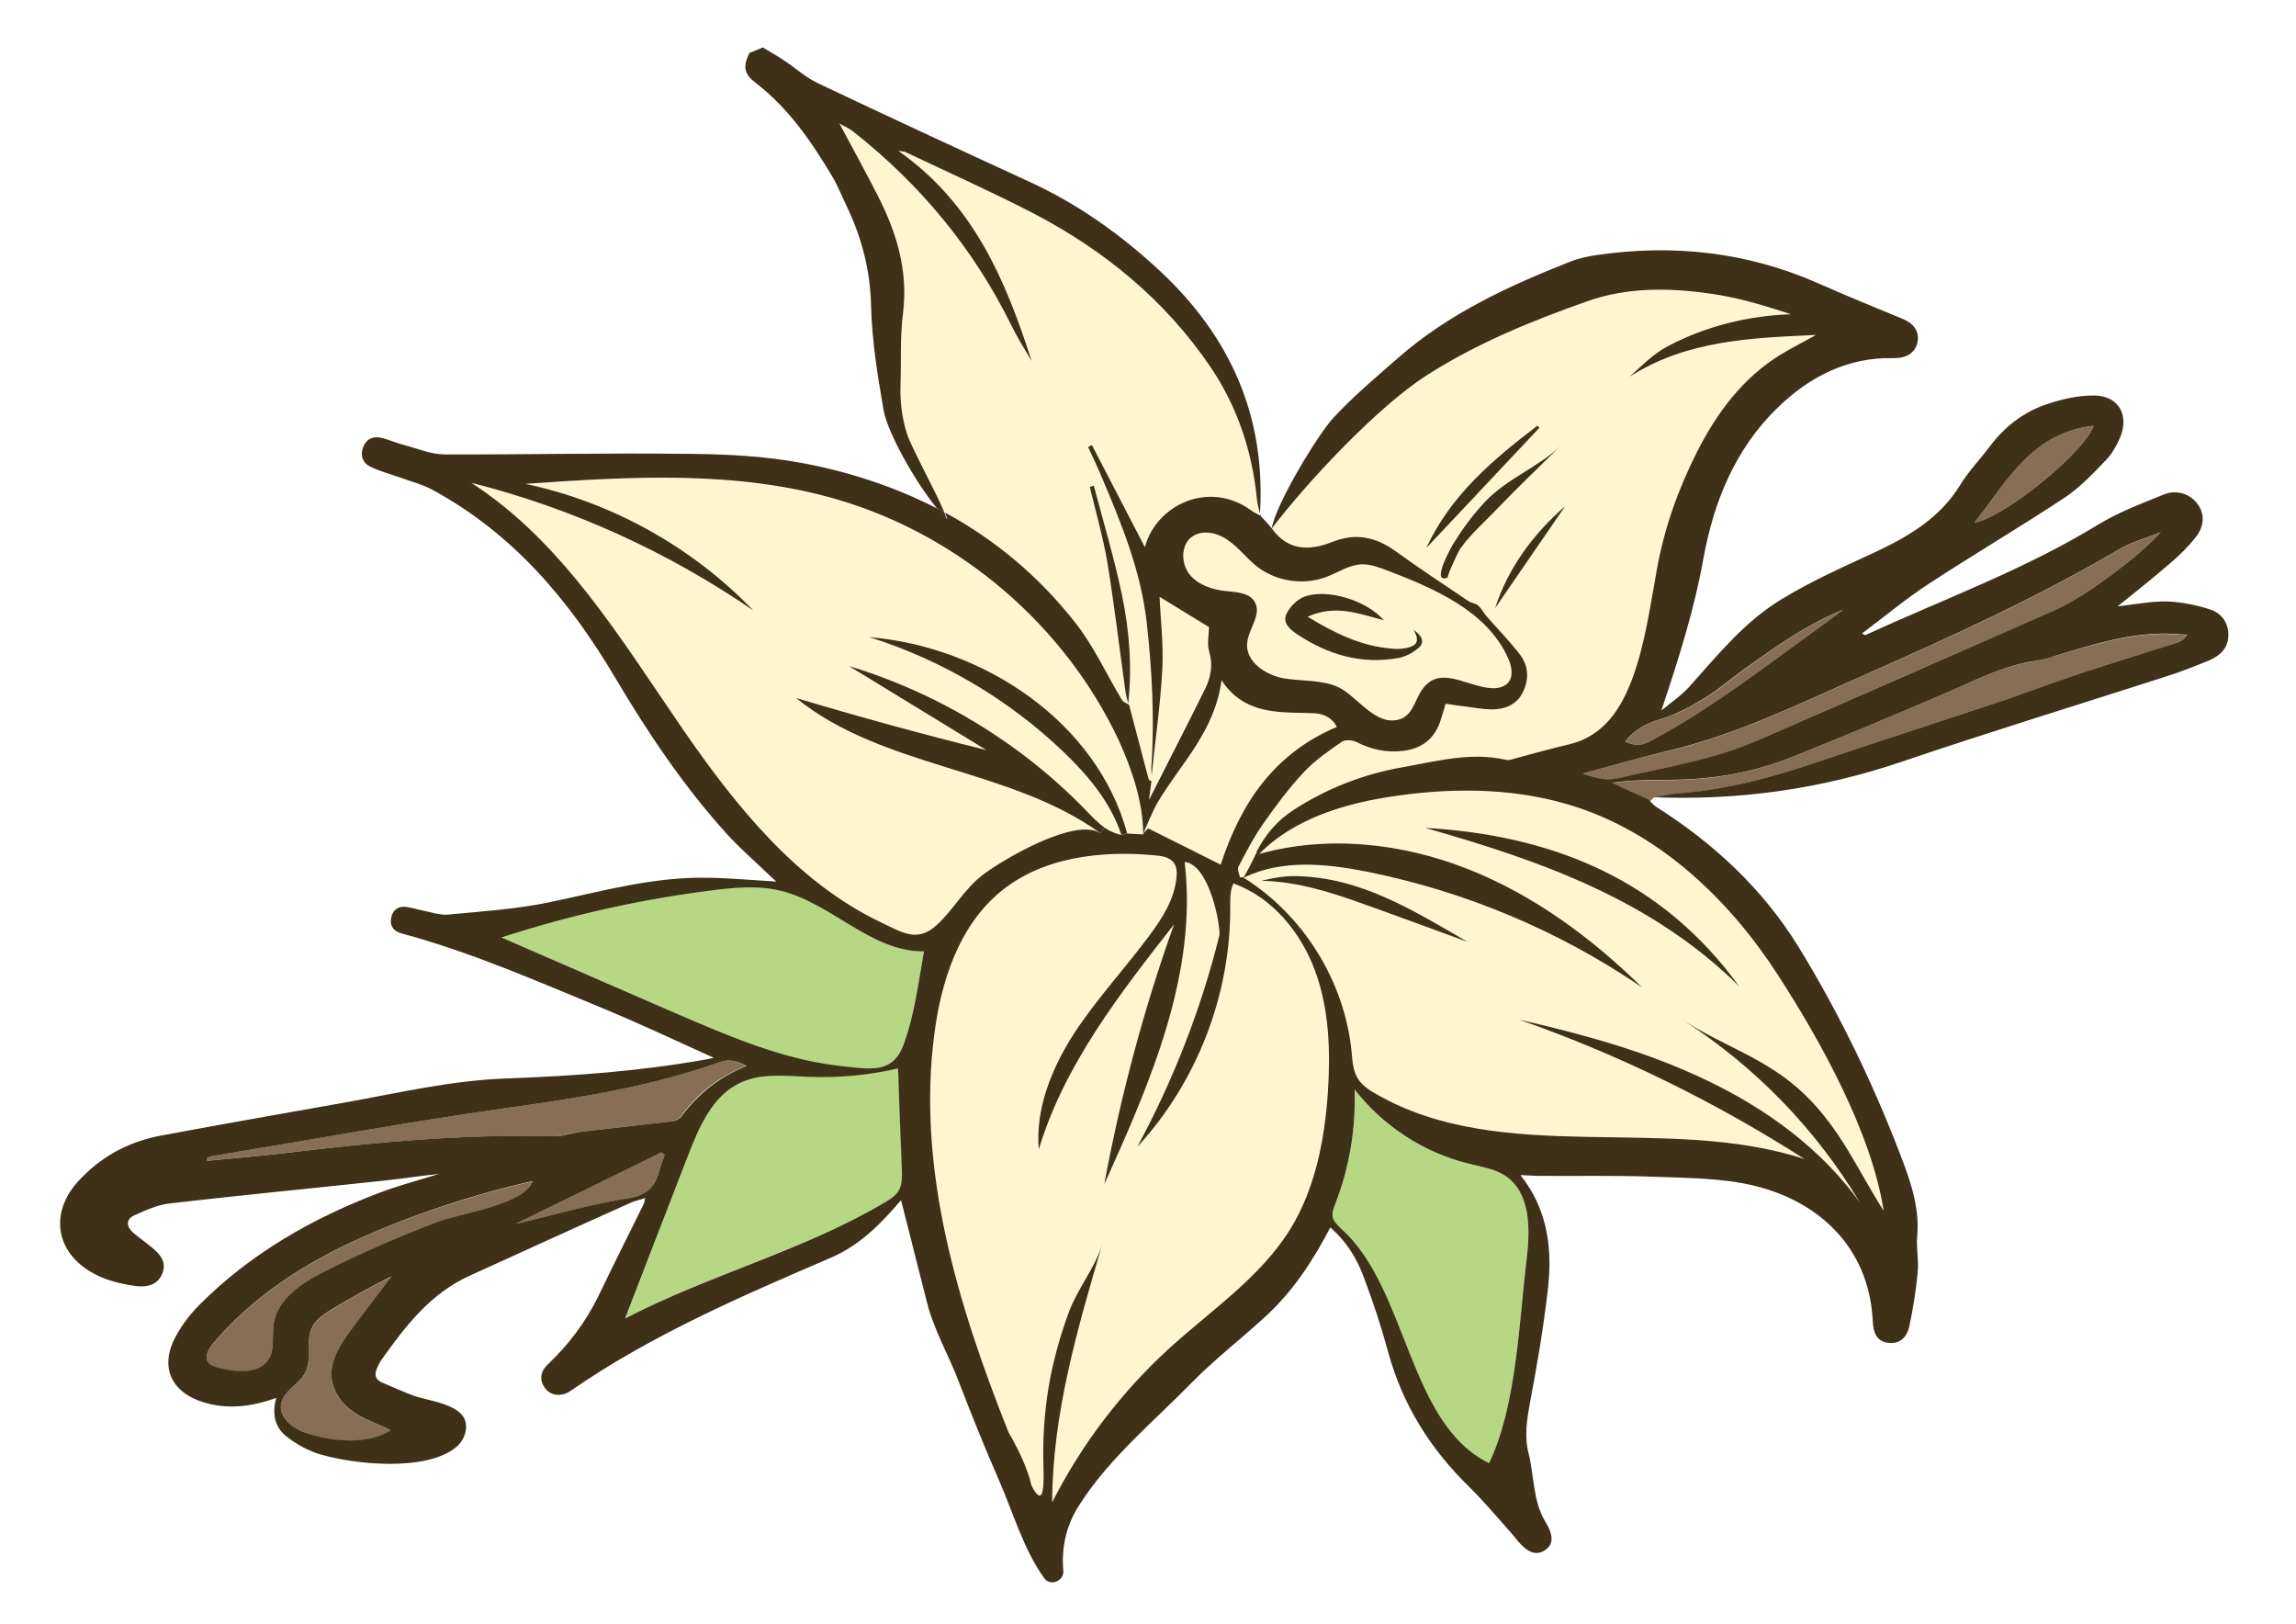
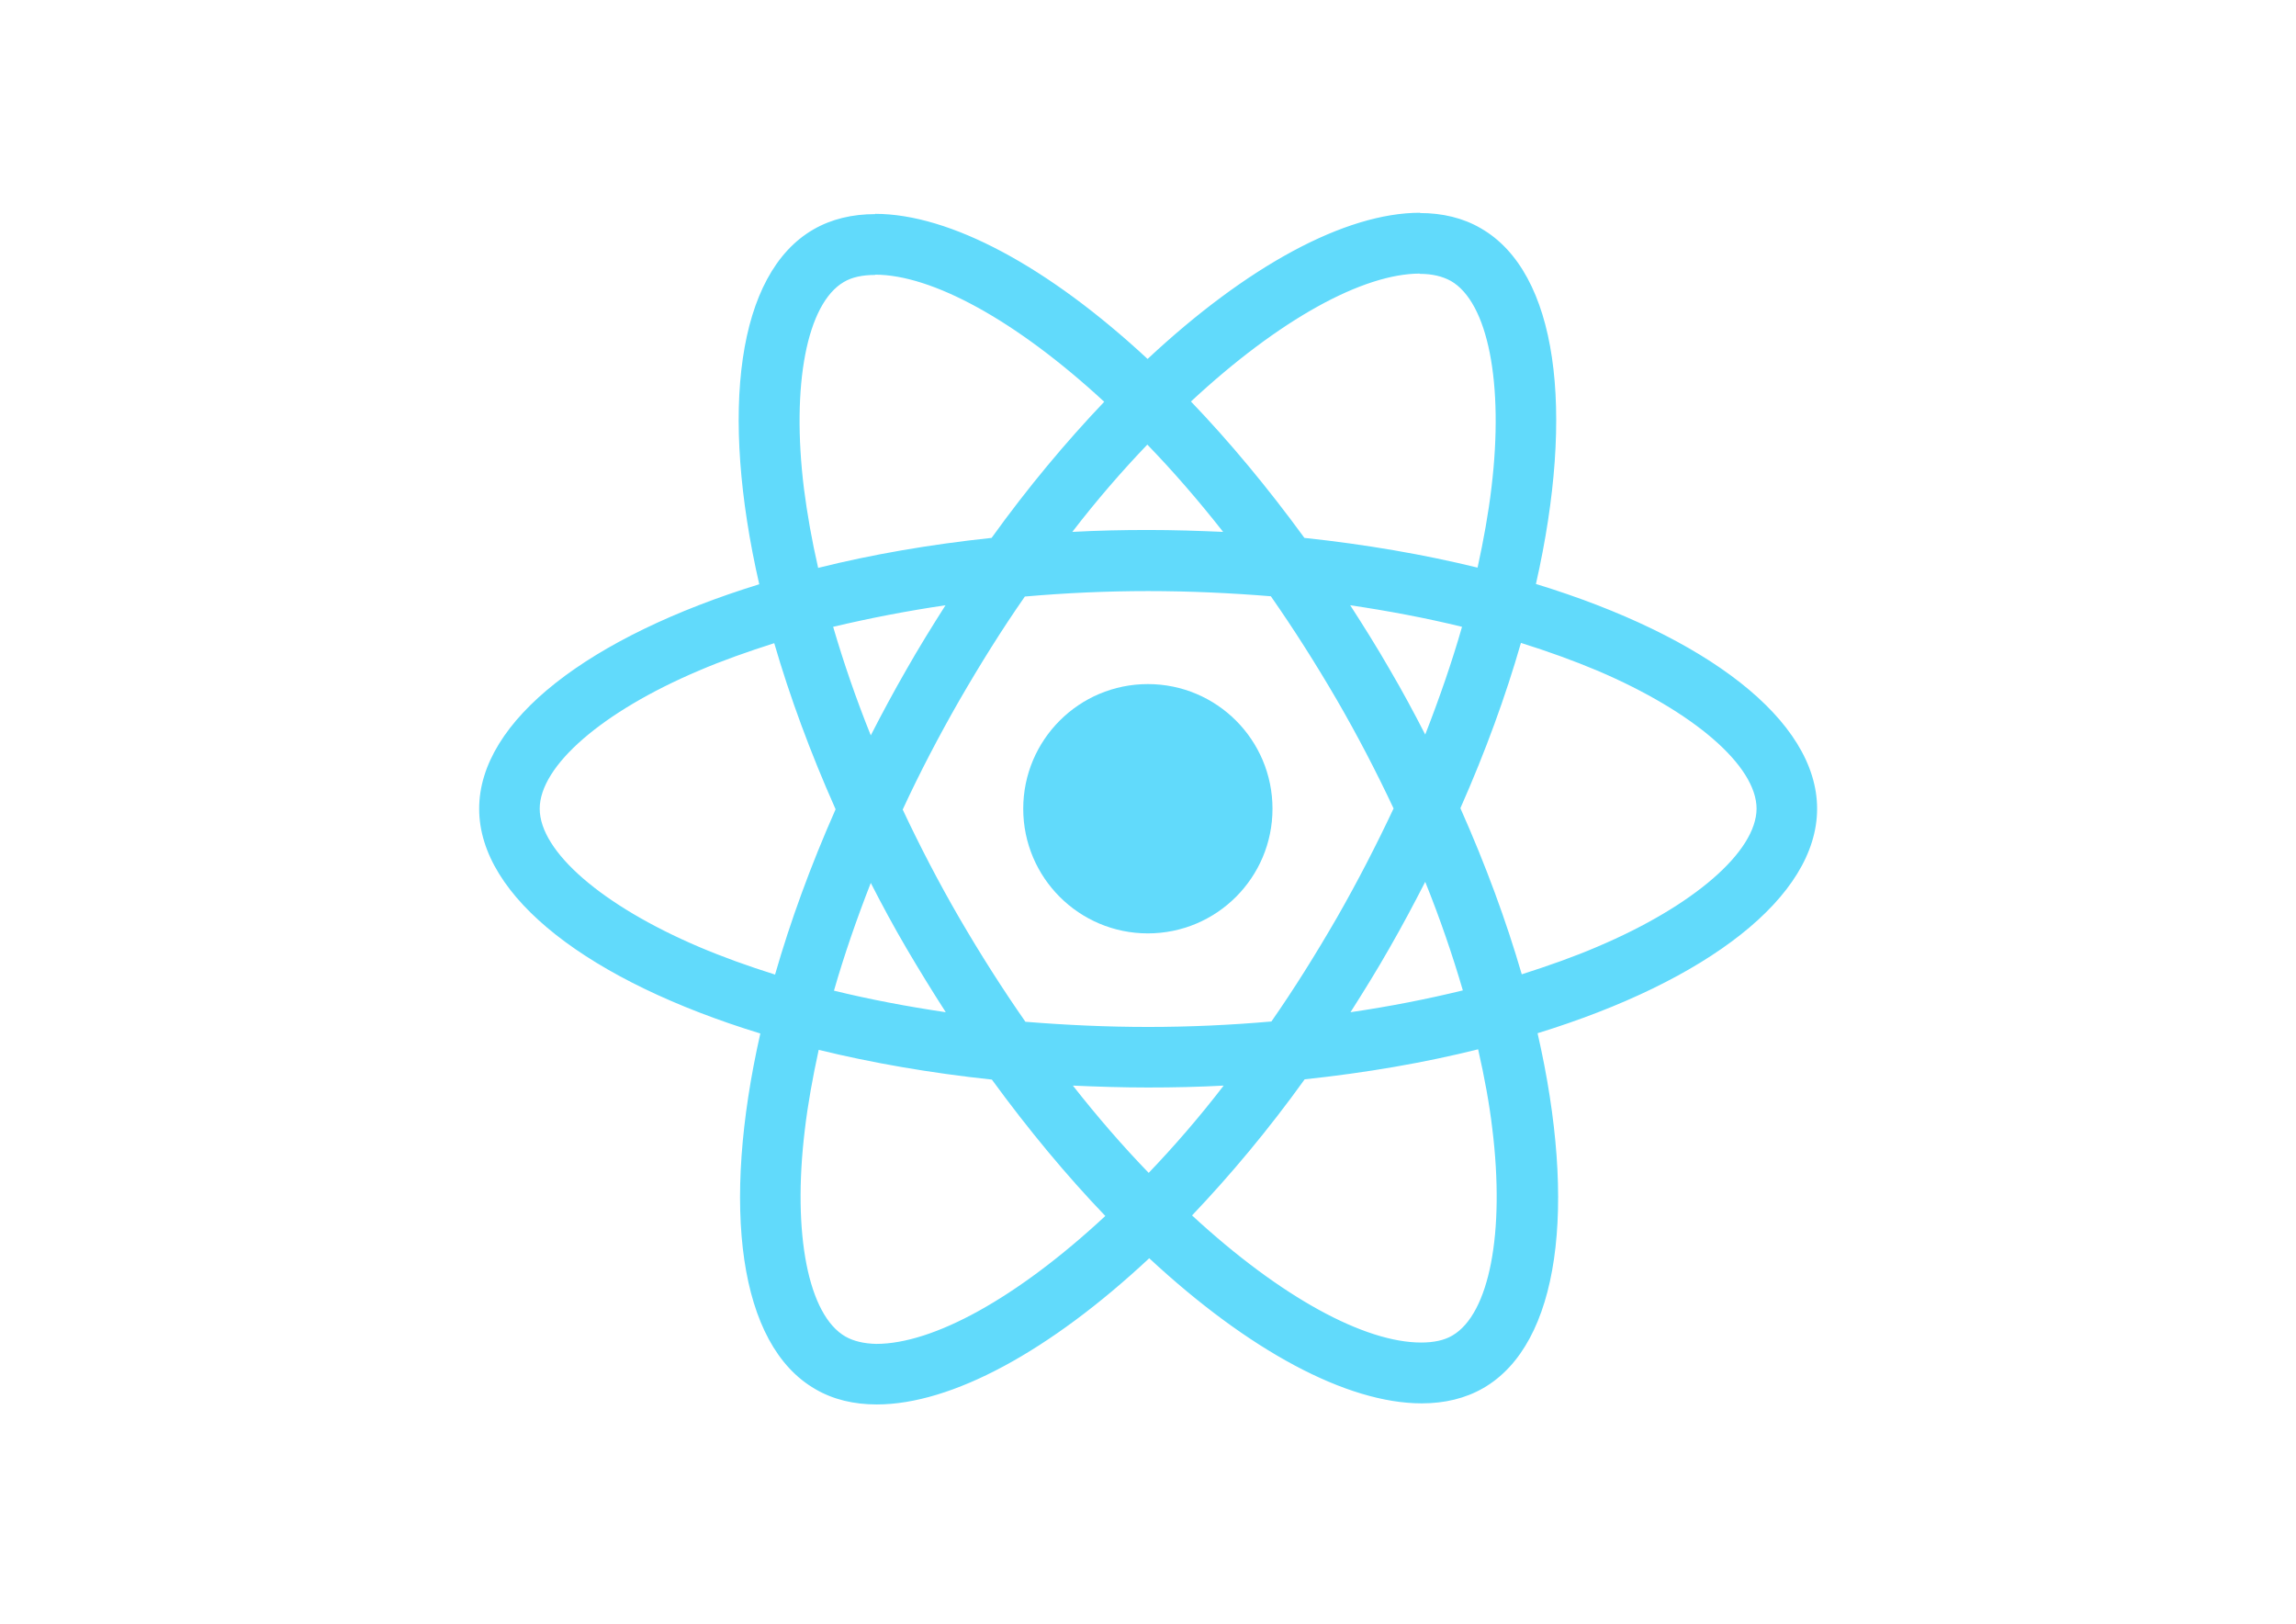
- <svg xmlns="http://www.w3.org/2000/svg" version="1.1" id="Layer_1" x="0px" y="0px" viewBox="0 0 841.9 595.3" style="enable-background:new 0 0 841.9 595.3;" xml:space="preserve">
-   <style type="text/css">
- 	.st0{fill:#FFF5D1;}
- 	.st1{fill:#886E55;}
- 	.st2{fill:#B6D783;}
- 	.st3{fill:#3F3118;}
- </style>
-   <g>
-     <path class="st0" d="M421,293c7.3-14.5,14.2-27.8,20.8-41.2c2-4,2.7-8.3,1.3-13.1c-0.9-3-0.1-6.6-0.1-9.1   c-6.4-3.9-12.6-7.7-18.1-11.1c0.4,7.9,1.5,17.3,1,26.6c-0.7,13-2.5,25.9-3.9,38.8l-1.5,0.4c0.1,0.3,0.2,0.7,0.3,1.1   c0.1,0.3,0.7,0.5,1,0.7C421.7,288,421.4,290,421,293z" />
-     <path class="st0" d="M535.4,201c3.8-5.4,9.4-10.2,13.9-15c7.5-7.8,15.4-15.3,23.1-22.9c-8.1,8-19.9,12.1-28.1,20.9   c-4.4,4.7-8.1,9.9-11.6,15.4c-0.4,0.6-8.5,15-1.9,12.2C530.2,211.9,534.7,202.1,535.4,201z M456.1,321.6l-1.4,0.2   c-0.3-1.3-1.1-3-0.6-3.9c2.8-5.4,5.6-10.8,9.1-15.8c4.6-6.6,9.4-13,14.8-18.8c4.1-4.4,9.2-7.9,14.1-11.3c1.2-0.8,3.9-0.6,5.4,0.2   c5.4,2.7,10.9,3.9,16.9,3.2c7.1-0.8,11.8-4.6,13.9-11.4c0.6-1.8,1.1-3.6,1.8-5.9c2.2,0.3,4.2,0.7,6.3,0.9c3.4,0.4,6.9,1.1,10.4,1.2   c4.9,0,9.3-1.6,11.6-6.3c2.4-4.8,2.1-9.8-1.2-14c-3.8-4.9-8.2-9.4-12.3-14.1c-1-1.2-1.7-2.7-2.9-3.7c-0.9-0.8-2.4-0.9-3.5-1.6   c-8.9-6-17.9-11.9-26.6-18.2c-7.4-5.4-14.9-7-23.7-3.4c-8.1,3.2-16,3.1-21.8-5c13.6-17.8,39.1-44.8,56.7-56.1   c18.4-11.8,38.5-20,58.9-27.2c15.7-5.6,32.4-5,48.7-2.3c8.8,1.5,17.5,4.2,26.1,7c-16.1,0.6-31.2,4.4-45.3,11.8   c-5.1,2.7-9.4,7.1-13.8,11.1c20.9-13.4,44.6-14.2,68.3-15.3c-4.3,2.4-8.6,4.6-12.8,7.1c-14.1,8.6-23.6,21.5-30.9,35.9   c-6.9,13.7-12,28-14.7,43.2c-2.4,13.1-4.2,26.6-8.7,39.1c-4,10.9-10.2,21.7-23.5,24.8c-7.3,1.7-14.5,3.8-21.7,5.7   c-0.5,0.1-1.2,0-1.7-0.1c-12.6-2.8-24.8,0.5-37.1,2.7c-14.6,2.5-28,7.7-40.4,15.7c-6.1,3.9-10.5,9.2-13.7,15.5   c-0.3,0.5-0.5,1-0.8,1.5C458.8,316.5,457.4,319,456.1,321.6z M563.7,156c-16.3,12.4-31.8,25.5-40.7,44.8   c13.8-14.7,27.7-29.4,41.5-44.1C564.2,156.5,563.9,156.3,563.7,156z M548.2,223c8.6-12.5,17.1-24.9,25.7-37.4   C562.2,195.8,553.1,208,548.2,223z" />
-     <path class="st0" d="M398.9,163.8c0.5-0.2,0.9-0.4,1.4-0.7c6.5,12.5,13,25,19.4,37.4c4-15.3,23.4-24.8,39.1-13.4   c1,0.7,2.1,1.2,3.2,1.8c0-0.2,0-0.3,0-0.5c-0.4-1.7-0.9-3.5-1.1-5.3c-1.7-17.6-7.2-34-17-48.5c-16.6-24.5-39-42.9-65.2-56.5   c-15.4-7.9-31.2-15-46.8-22.4c-0.3-0.1-0.7-0.1-2.5-0.4c27.6,19.5,39.4,47.6,48.9,77.1c-2.6-4.3-5.2-8.7-7.5-13.2   c-13.8-28-33.2-51.4-57.6-70.7c-1.6-1.3-3.5-2.2-5.4-3.3c4.8,9.1,9.6,17.8,14.1,26.5c7,13.5,11.2,27.6,9.2,43.2   c-1.1,8.6-0.6,17.4-0.9,26.1c-0.2,6,0.5,12,2.3,17.7c1.6,5,10.6,21.3,13.7,28.9c18.1,9.8,34.2,23.1,47.8,40.4   c6.8,8.6,11.4,18.9,17.1,28.3c0.5,0.8,1.7,1.2,2.6,1.8c0-0.1,0-0.2,0-0.3c-0.4-1.4-0.8-2.8-1-4.2c-2.2-15.9-4.1-31.9-6.7-47.8   c-1.5-9.2-4.2-18.3-6.4-27.4c0.5-0.1,1-0.3,1.5-0.4c3.5,13.3,7.5,26.5,10.3,40c2.7,13.1,3.8,26.4,2.4,39.9c0,0.1,0.1,0.2,0.1,0.3   c0,0,0,0,0,0l0,0c0,0,0,0,0,0c0,0-0.1,0-0.1,0c2.3,8.7,4.6,17.4,6.9,26.2l1.5-0.4c0-1.2-0.2-2.3-0.1-3.5   c1.3-17.4,0.2-34.8-1.7-52.2c-2.1-19.1-9.3-36.5-16.7-54C402.2,170.8,400.5,167.3,398.9,163.8z" />
-     <path class="st1" d="M78.1,492.7c-1.6,1.9-3.2,4.7-1.8,6.8c0.8,1.2,2.3,1.6,3.7,2c6.5,1.7,15,2.7,18.5-3.1   c2.3-3.7,1.2-8.5,1.8-12.8c1.4-9.5,10.8-15.4,19.4-19.7c13.3-6.7,27-12.7,40.9-17.9c7.9-3,31.9-6.3,34.7-14.9   c-21.4,4.8-43.2,12-63.2,20.9C111.8,463.1,92.5,475.6,78.1,492.7z" />
-     <path class="st1" d="M103.1,514.6c-1,5.2,4.5,9.3,9.5,11c9,3.1,22.4,4.3,30.6-1.1c-4-2.4-8.9-3.6-13-6.3c-4.4-3-8-7.5-8.6-12.7   c-0.8-7,3.7-13.3,7.9-18.9c4.7-6.2,9.3-12.3,14-18.5c-7.4,3.6-14.6,7.5-21.6,11.9c-3.1,1.9-6.2,4-7.7,7.3c-2.2,5,0.3,11.3-2.3,16.1   C109.7,507.6,103.9,509.9,103.1,514.6z" />
-     <path class="st1" d="M189.1,448.7c13.2-3.1,27.1-7,41.2-9.4c6.5-1.1,9.7-3.8,11.3-9.6c0.6-2.1,1.4-4.2,2.1-6.3   c-0.4-0.3-0.7-0.6-1.1-0.9C224.5,431.3,206.4,440.2,189.1,448.7z" />
-     <path class="st1" d="M75.7,424.6c0.1,0.3,0.1,0.6,0.1,1c9.9-1,19.8-1.8,29.7-3c32.3-3.9,64.7-6.8,97.3-6c3.4,0.1,6.8-1.3,10.2-1.7   c11.1-1.3,22.2-2.4,33.3-3.8c1.2-0.1,2.7-0.9,3.4-1.9c6.1-8.3,13.8-14.5,23.9-18.4c-3.5-1.8-6.4-2.7-10.3-1.3   c-24.6,8.8-50.2,12.9-76.1,16.5c-36.5,5.1-72.8,11.8-109.2,17.8C77.3,424,76.5,424.4,75.7,424.6z" />
-     <path class="st1" d="M596.1,271.9c3.2,1.5,5.8,1.6,9-0.1c22.5-11.9,42.3-27.6,62.9-42.3c2.7-1.9,5.4-3.9,8-6   c-13.5,5.4-25.1,13.8-36.7,22.2c-4.6,3.3-8.9,7.1-13.7,10c-5.2,3.1-10.6,6.2-16.3,7.9C603.8,265.1,599.5,267.3,596.1,271.9z" />
-     <path class="st1" d="M724,191.6c10.6-1.7,40.2-25.5,43.7-35.5C745.1,158.6,735.8,176.4,724,191.6z" />
-     <path class="st1" d="M580.4,283.6c4.3,1.4,8.1,2.9,12.9,1.8c17.3-4,34.8-6.7,51.2-13.9c36.3-16,72.7-31.8,109.1-47.8   c10.9-4.8,30.8-19.7,38.6-28.5c-5.3,2.2-10.7,3.6-15.3,6.3c-29.6,17.5-60.9,31.7-92.3,45.6c-23.8,10.5-47.2,22.1-72.7,28.2   C601.5,277.7,591.1,280.7,580.4,283.6z" />
-     <path class="st1" d="M606.4,292.4c3.1-0.5,6.3-1.2,9.4-1.5c17.2-1.3,33.7-5.8,50-11.3c23.4-7.9,46.9-15.5,70.4-23.3   c9.7-3.2,19.2-6.9,28.8-10.1c11-3.7,22.2-7,33.2-10.5c1.3-0.4,2.5-1.2,3.6-2.9c-3.2-0.1-6.4-0.5-9.6-0.4c-13.2,0.4-25.8,4.2-38.3,8   c-2.4,0.7-4.7,1.5-7.2,1.9c-12.8,1.7-23.9,7.9-35.5,12.8c-18.1,7.6-36.2,15.3-54.4,22.6c-14.5,5.8-29.6,8.3-45.2,8.3   c-6.8,0-13.6,0.1-20.7,1.1c4.4,2,8.9,4,13.3,6.1c0.3,0.2,0.5,0.5,0.7,0.7L606.4,292.4z" />
-     <path class="st2" d="M488.7,446.4c0.4,1.7,1.9,3,3.2,4.2c24.3,21.6,24.2,71.3,54.1,85.8c10.1-20.8,11-51.9,13.8-74.8   c1.3-10.9,1.5-24-7.5-30.3c-4-2.8-9.1-3.6-13.8-4.7c-16.5-4-31.5-13.8-41.8-27.2c0.5,14.3-1.9,28.7-7.1,42   C489,443,488.3,444.7,488.7,446.4z" />
-     <path class="st2" d="M252.2,423.9c-7.6,19.8-15.3,39.6-22.9,59.4c31.2-16.2,65.6-24.9,95.6-42.8c1.7-1,3.4-2,4.5-3.7   c1.5-2.3,1.5-5.2,1.4-7.9c-0.4-12.4-0.9-24.8-1.4-37.3c-10.6,2.4-21.6,3.5-32.5,3.1c-8.6-0.3-17.6-1.4-25.4,2.2   C261.2,401.9,256.3,413.4,252.2,423.9z" />
-     <path class="st2" d="M183.9,343.7l64.6,28.1c18.9,8.2,38.3,16.6,58.9,18.9c11.1,1.3,19.7,3.4,23.9-7.7c4-10.6,5.5-23.1,7.5-34.2   c-19.5,0.3-34.3-18.2-53.3-22.5c-7.9-1.8-16.1-1-24.2,0C235.1,329.7,209.1,335.5,183.9,343.7z" />
-     <path class="st0" d="M192.5,177.5c0,0,0.1,0,0.1,0c31.6,6.7,61.1,23.1,83.5,46.4c-31.3-21.6-66.5-37.5-103.4-46.8   c33.5,21.6,54.8,57.2,77.4,90.1c19,27.7,41.3,55.9,72.3,70.8c8.6,4.1,13.9,7.7,20.9,1.3c6.1-5.6,10-13.1,16.9-18.4   c6.8-5.2,33.7-21.3,43.1-15.4l0,0c-33.1-24-79.8-23.7-111.5-49.5c23.1,7,46.4,13.3,69.8,19.1c-16.8-10.3-33.6-20.5-50.4-30.8   c32.9,9.9,63.1,28.3,87,53c2.1,2.2,4.3,4.5,6.7,6.2c1.9,1.4,4,2.4,6.3,2.7c-3.9-11.8-12.1-21.7-21.1-30.3   c-20.1-19.3-44.7-33.9-71.3-42.2c42,3.5,83.5,31.2,94.5,71.9c0,0,0,0.1,0,0.1c1.9,0.1,3.9,0.2,5.8,0.3c0-11.9-3.9-23.4-8.9-34.2   c-19.7-42.2-58.1-75.2-102.7-88.3C270.5,172.4,231,174.8,192.5,177.5z" />
-     <path class="st0" d="M419.2,305.6c0.6-0.6,1.2-1.2,1.8-1.8c8.9,4.5,17.9,8.9,26.6,13.3c7.4-22.7,19.7-40.8,42.8-50.5   c-1.5-3-4.4-4.8-8.2-5c-3.9-0.2-7.8-0.1-11.7-0.4c-8.6-0.6-16.6-2.9-22.4-11.7c-2.4,18.7-15,30.5-23.3,44.6   C422.5,297.7,421,301.7,419.2,305.6z" />
-     <path class="st0" d="M436.8,197c3.8-3,9.5-1.8,13.4,1c4,2.7,6.9,6.7,10.7,9.7c7.1,5.5,17.1,7,25.5,3.8c4.3-1.6,8.4-4.5,13-4.6   c3-0.1,5.8,1,8.6,2c17.7,6.7,37.1,15,44.9,32.2c1.4,3,2.2,6.9,0,9.3c-1.4,1.5-3.7,2-5.7,1.9c-8.1-0.3-17-7-23.4-2   c-5.6,4.4-4.5,13.1-12.6,13.8c-7.7,0.7-14-9-20.3-12.1c-6.1-3-13.3-2.3-20-3.4c-6.7-1.2-14-6-13.5-12.8c0.4-5.3,5.5-10.6,2.8-15.2   c-1.9-3.4-6.6-3.6-10.5-4c-5-0.5-10.2-2.2-13.4-6.1c-0.9-1.1-1.5-2.4-1.9-3.8C433.3,203.3,433.9,199.3,436.8,197z M512.9,241.2   c2.6-0.5,5.2-1.9,7.2-3.6c2.2-1.9,1.8-4.2-1.8-6.7c2.7,4.5,0.7,5.9-2.3,6.6c-1.8,0.4-3.8,0.5-5.6,0.3c-11.1-0.9-20.8-5.5-30.9-11.7   c10.1-4.6,18.8-1.1,27.9,1.3c-6.2-7.3-21-11.8-29.2-8.6c-2.6,1-5.3,3.7-6.5,6.3c-1.5,3.2,1.3,5.7,3.9,7.4   C487,240.1,499.3,243.7,512.9,241.2z" />
-     <path class="st0" d="M501.2,319.6c36,7.2,70.5,21.7,100.8,42.4c-18.5-18.2-39.8-33.9-63.9-43.4c-24.1-9.5-51.2-12.5-76.2-5.6   c13-13.1,31.8-18.6,50-21.2c22.3-3.2,45.5-2.9,66.9,4.3c30.8,10.3,55.6,34.1,73.2,61.3c15.6,24.1,34.4,57.9,38.8,86.5   c-9.4-14.8-15.7-29.8-28.8-42.5c-13.7-13.3-29.5-17.6-44.8-27.4c26.4,16.9,48.8,40,64.9,66.9c-14.1-19.7-34.3-34.4-56.1-44.8   c-21.8-10.5-45.3-16.9-68.9-22.3C593.8,386.7,629,404,661.8,425c-0.1,0-0.1,0-0.2-0.1c-50.7-16.5-110.5,2.8-156.8-23.7   c-2.7-1.5-5.4-3.3-7-5.9c-1.7-2.9-1.9-6.4-2.2-9.8c-2.6-25.8-17.7-50.1-39.7-63.8c0.1,0,0.2-0.1,0.3-0.1   C469.9,315,486.2,316.6,501.2,319.6z M501,331.8c12.4,4.4,24.7,9,37.1,13.5c-19.7-11.4-39-23.8-62.9-24.1   c-4.2-0.1-8.5,0.7-12.7,1.7C476,323.2,488.5,327.4,501,331.8z M522.5,303.5c42.2,12,83.1,26.3,115.2,58.1   C609.3,322.4,569.3,306.2,522.5,303.5z" />
-     <path class="st0" d="M342.6,379.1c-7.1,54.6,11.9,109,32.9,159.9c5.6,13.5,7.5,12.1,7-1.3c-0.3-9.7,0.3-19.4,1.9-28.9   c1.6-9.6,4.1-19,7.6-28c3.1-8.2,9.7-16.3,12.1-24.5c-9.1,31-18.3,62.5-18.4,94.7c10.8-21.3,25.4-40.5,43.1-56.6   c15.4-14,33.4-26,44.3-43.7c9.1-14.8,12.5-32.6,13.7-50c1-15,0.5-30.5-4.7-44.6c-5.2-14.1-15.7-26.9-29.9-32c0,0.1-0.1,0.2-0.1,0.2   c-1.2,2.6-1.1,5.6-1.1,8.4c0.2,32.2-12.2,64.4-34.1,88c13.3-24.4,23.4-50.5,30.1-77.5c0.6-2.6-3.3-25.9-12.7-27   c4.8,40.9-12.6,80.7-29.5,118.2c6-32.4,14.6-64.3,25.6-95.3c-19.9,25.4-40.2,51.6-49.6,82.5c-1.3-15.1,4.8-29.9,13-42.6   c8.2-12.7,18.7-23.8,27.7-36c4.7-6.4,9.1-13.4,9.8-21.2c0.2-1.8,0.1-3.8-1-5.3c-1.5-2-4.3-2.5-6.8-2.7c-20-1.9-41.8,0.8-57.2,13.7   C351.5,339.9,345.1,359.8,342.6,379.1z" />
-     <g>
-       <path class="st3" d="M48.8,451.9c-2.5-2.2-2.7-4.9,0.4-6.3c4.2-1.9,8.6-3.9,13-4.4c26-3,52-5.5,78-8.3c6.9-0.7,13.8-1.8,20.7-2.5    c-7.3,2.3-14.7,4.2-21.8,6.9c-24.7,9.4-47.3,22.3-66.1,41.2c-3.3,3.3-6.3,7.3-8.6,11.5c-5.9,11-1.8,20.4,10.2,24.1    c8.8,2.7,17.5,1.7,26.7-1.6c-1.6,5.6-0.6,10.7,3.6,14c3.7,3,8.3,5.5,12.9,6.8c12.4,3.6,38.4,6.3,49.4-2.7c2.7-2.2,4.3-5.9,3.5-9.3    c-1.6-6.6-13.7-7.7-19-9.6c-3.8-1.4-7.5-3.1-11.3-4.7c-3-1.2-3.3-3.3-1.9-5.9c0.4-0.8,0.7-1.6,1.2-2.3c8.8-12.4,17.9-24.4,32.3-31    c19.8-9,39.7-18.1,59.6-27c1.4-0.6,3-0.9,5-1.6c-0.3,1.3-0.4,1.9-0.7,2.5c-5.5,11.1-11,22.1-16.4,33.3c-4.7,9.7-11,18-18.8,25.4    c-2.5,2.4-3,5.3-1,8.3c2.1,3.1,6.2,3.6,9.7,1.1c29.3-20.3,62.7-34.7,95.3-48.7c10.9-4.7,18.7-12.9,25.7-21.1    c3,11.9,6.1,24.1,9.2,36.3c2.6,11.1,8.4,20.6,12.3,31.1c4.5,11.7,9.2,23.4,14.2,34.8c5.3,12,9.1,25.7,16.8,36.4    c2.3,3.2,7.4,0.9,7-2.8c-0.8-8.8,1.3-17.4,6.3-24.7c0.1-0.2,0.2-0.3,0.3-0.5c11.1-16.8,26.6-29.5,40.5-43.7    c8.6-8.8,18.5-16.3,27.5-24.7c9.8-9.1,17-20.1,23.3-32.2c5.7,4.9,9.6,11.1,12.1,17.8c3.5,9.2,6.6,18.6,9.2,28.2    c5.3,19.2,15.4,35.2,29.6,49.1c5.5,5.4,10.4,11.3,15.5,17c0.8,0.9,1.5,1.8,2.2,2.7c3.8,4.5,6.9,5.6,10,3.6c3.1-2,3.5-5.2,0.3-10.4    c-4.7-7.8-4.1-16.8-6.2-25.2c-1.6-6.2-0.6-12.3,0.5-18.5c2.6-13.6,4.9-27.2,6.5-40.9c1.8-15,0.3-29.7-10-42.6    c2.9,0.1,5,0.3,7.1,0.3c13.8,0.1,27.6-0.2,41.3,0.3c12.6,0.5,25.6,0.4,37.7,3.4c22.4,5.5,41.7,21.7,43.1,49.5c0.2,4,1.2,7.4,5.6,8    c4.4,0.6,7-2.2,7.8-6c1.4-6.6,2.5-13.3,3.1-20.1c0.4-4.3-0.6-8.7-0.2-13c0.8-9-1.5-17.1-4.5-25.4c-10.5-28.2-23.4-55.2-39.1-80.8    c-13.1-21.2-31.1-37.9-52.1-51.2c-0.8-0.5-1.5-1.3-2.2-2c-0.2-0.2-0.5-0.5-0.7-0.7c-4.4-2-8.9-4-13.3-6.1c7.1-1,13.9-1.1,20.7-1.1    c15.6,0,30.7-2.5,45.2-8.3c18.2-7.3,36.3-14.9,54.4-22.6c11.6-4.9,22.8-11.1,35.5-12.8c2.4-0.3,4.8-1.1,7.2-1.9    c12.5-3.8,25-7.7,38.3-8c3.2-0.1,6.4,0.3,9.6,0.4c-1.2,1.7-2.3,2.5-3.6,2.9c-11.1,3.5-22.2,6.9-33.2,10.5    c-9.7,3.2-19.2,6.8-28.8,10.1c-23.4,7.8-47,15.4-70.4,23.3c-16.3,5.5-32.8,10-50,11.3c-3.2,0.2-6.3,1-9.4,1.5    c31.1,1.2,61.3-3,90.9-13.1c32.2-10.9,64.8-20.9,97.1-31.3c5.3-1.7,10.4-3.7,15.5-5.8c3.9-1.7,6.9-4.4,7-9.1    c0.1-4.7-2.5-8.1-6.5-9.5c-5.1-1.7-10.7-2.8-16-3c-5.9-0.1-11.8,1.1-18.1,1.8c6.7-5.4,13.3-10.6,19.5-16c3.3-2.8,6.4-5.9,9.1-9.3    c3.3-4.2,3.3-8.5,0.8-12.1c-2.6-3.7-7.7-5.6-12.5-3.6c-8.1,3.3-16.4,6.4-23.8,10.9c-27.1,16.6-56.8,27.4-85.5,40.6    c-0.2,0.1-0.5,0-1.3-0.6c8.1-6,15.8-12.5,24.2-18c16.5-10.8,33.6-20.9,50-31.7c5.6-3.7,10.4-8.8,15.1-13.7c2.3-2.3,4-5.4,5.3-8.4    c3.4-8.2-0.5-15.2-9.3-15.4c-6-0.1-12.4,1.4-18.2,3.4c-8.2,2.9-15,8.2-20.3,15.3c-3.6,4.8-7.8,9.1-10.9,14.2    c-7.2,11.7-18.2,18.4-30.2,24.1c-12,5.6-24.2,10.9-35.4,17.8c-13.4,8.1-23.3,20.4-33.7,32c-2.7,3-6.2,5.4-10.2,8.7    c6.4-19.2,12.1-37.1,15.4-55.7c3.8-20.9,11.7-40.4,27.4-55.5c11.5-11.1,25.4-18.4,42.2-18c4.9,0.1,8.1-2,8.9-5.8    c0.8-4-1.3-7-5.9-8.8c-10.1-4.1-20.2-8.3-30.2-12.7c-26.1-11.6-53.3-14.6-81.5-10.5c-3.3,0.5-6.6,1.2-9.7,2.4    c-22.5,8.9-44.3,18.9-62.9,35.1c-8.2,7.2-16.6,14.2-24,22.2c-5.8,6.3-21.2,31.8-22.6,40.6c13.6-17.8,39.1-44.8,56.7-56.1    c18.4-11.8,38.5-20,58.9-27.2c15.7-5.6,32.4-5,48.7-2.3c8.8,1.5,17.5,4.2,26.1,7c-16.1,0.6-31.2,4.4-45.3,11.8    c-5.1,2.7-9.4,7.1-13.8,11.1c20.9-13.4,44.6-14.2,68.3-15.3c-4.3,2.4-8.6,4.6-12.8,7.1c-14.1,8.6-23.6,21.5-30.9,35.9    c-6.9,13.7-12,28-14.7,43.2c-2.4,13.1-4.2,26.6-8.7,39.1c-4,10.9-10.2,21.7-23.5,24.8c-7.3,1.7-14.5,3.8-21.7,5.7    c-0.5,0.1-1.2,0-1.7-0.1c-12.6-2.8-24.8,0.5-37.1,2.7c-14.6,2.5-28,7.7-40.4,15.7c-6.1,3.9-10.5,9.2-13.7,15.5l1.1,0.6    c13-13.1,31.8-18.6,50-21.2c22.3-3.2,45.5-2.9,66.9,4.3c30.8,10.3,55.6,34.1,73.2,61.3c15.6,24.1,34.4,57.9,38.8,86.5    c-9.4-14.8-15.7-29.8-28.8-42.5c-13.7-13.3-29.5-17.6-44.8-27.4c26.4,16.9,48.8,40,64.9,66.9c-14.1-19.7-34.3-34.4-56.1-44.8    c-21.8-10.5-45.3-16.9-68.9-22.3C593.8,386.7,629,404,661.8,425c-0.1,0-0.1,0-0.2-0.1c-50.7-16.5-110.5,2.8-156.8-23.7    c-2.7-1.5-5.4-3.3-7-5.9c-1.7-2.9-1.9-6.4-2.2-9.8c-2.6-25.8-17.7-50.1-39.7-63.8c0.1,0,0.2-0.1,0.3-0.1l-0.1-0.1l-1.4,0.2    c-0.3-1.3-1.1-3-0.6-3.9c2.8-5.4,5.6-10.8,9.1-15.8c4.6-6.6,9.4-13,14.8-18.8c4.1-4.4,9.2-7.9,14.1-11.3c1.2-0.8,3.9-0.6,5.4,0.2    c5.4,2.7,10.9,3.9,16.9,3.2c7.1-0.8,11.8-4.6,13.9-11.4c0.6-1.8,1.1-3.6,1.8-5.9c2.2,0.3,4.2,0.7,6.3,0.9    c3.4,0.4,6.9,1.1,10.4,1.2c4.9,0,9.3-1.6,11.6-6.3c2.4-4.8,2.1-9.8-1.2-14c-3.8-4.9-8.2-9.4-12.3-14.1c-1-1.2-1.7-2.7-2.9-3.7    c-0.9-0.8-2.4-0.9-3.5-1.6c-8.9-6-17.9-11.9-26.6-18.2c-7.4-5.4-14.9-7-23.7-3.4c-8.1,3.2-16,3.1-21.8-5c-1.3-1.7-2.9-3.2-4.3-4.8    c-1.1-0.6-2.3-1.1-3.2-1.8c-15.7-11.5-35.1-1.9-39.1,13.4c-6.4-12.4-12.9-24.9-19.4-37.4c-0.5,0.2-0.9,0.4-1.4,0.7    c1.6,3.5,3.3,7,4.8,10.6c7.4,17.4,14.6,34.9,16.7,54c1.9,17.3,2.9,34.7,1.7,52.2c-0.1,1.1,0,2.3,0.1,3.5    c1.3-12.9,3.2-25.8,3.9-38.8c0.5-9.3-0.7-18.7-1-26.6c5.5,3.4,11.8,7.2,18.1,11.1c0,2.6-0.8,6.1,0.1,9.1c1.4,4.7,0.6,9-1.3,13.1    c-6.6,13.4-13.5,26.7-20.8,41.2c0.4-3,0.7-5,0.9-6.9c-0.3-0.2-0.9-0.4-1-0.7c-0.1-0.3-0.2-0.7-0.3-1.1c-2.3-8.7-4.6-17.4-6.9-26.2    c0,0,0,0,0,0c-0.9-0.6-2.1-1-2.6-1.8c-5.7-9.4-10.3-19.7-17.1-28.3c-13.6-17.3-29.7-30.6-47.8-40.4c0.4,1,0.7,1.9,0.9,2.5    c-1.1-1-2.3-2.4-3.6-3.9c-15.4-7.9-32.1-13.5-50-16.8c-13.4-2.5-27.4-3.2-41.1-3.3c-29.9-0.4-59.8,0.3-89.7,0.2    c-5,0-10-2.2-15-3.5c-2.8-0.7-5.5-2-8.3-2.6c-3-0.7-5.5,0.5-6.6,3.6c-1.1,3.1,0,5.7,2.7,7c3.5,1.7,7.3,2.7,11,4    c4,1.5,8.3,2.5,12,4.6c29.4,16,50,40.4,66.8,68.8c11.9,20.1,25,39.6,40.7,57c4.7,5.2,9.9,9.7,15,14.6c1.1,1.1,2.3,2.1,3.4,3.1    c-8.6-0.5-16.9-1.3-25.3-1.4c-19.7-0.4-38.5,4.9-57.5,8.9c-12.3,2.6-25,3.4-37.5,4.6c-2.9,0.3-6-0.8-9-1.4    c-2.1-0.4-4.2-1.1-6.4-1.4c-3-0.4-5.1,1.1-5.6,4.2c-0.5,2.9,1,4.7,3.8,5.5c25.7,6.9,49.9,17.6,74.4,27.7    c13.5,5.6,26.8,11.9,40.1,17.9c-0.8,0.2-2.1,0.5-3.4,0.7c-24.1,4.3-48.4,6-72.8,6.9c-20,0.7-39.4,5.3-59,8.8    c-22.4,4-44.9,7.9-67.3,12.1c-10.9,2-20.6,6.8-28.6,14.8C16.9,444,20,461,37.3,468.3c4,1.7,8.3,2.6,12.6,3.2    c4,0.5,8.1-0.4,9.7-4.8c1.6-4.4-1.2-7.1-4.2-9.6C53.2,455.3,50.9,453.7,48.8,451.9z M724,191.6c11.9-15.2,21.1-33,43.7-35.5    C764.2,166.1,734.6,189.9,724,191.6z M675.9,223.5c-2.6,2.1-5.3,4-8,6c-20.5,14.7-40.4,30.4-62.9,42.3c-3.3,1.7-5.8,1.6-9,0.1    c3.4-4.6,7.8-6.8,13.1-8.3c5.7-1.7,11.2-4.8,16.3-7.9c4.8-2.9,9.1-6.7,13.7-10C650.8,237.3,662.4,228.9,675.9,223.5z M580.4,283.6    c10.7-2.9,21.1-5.9,31.6-8.4c25.5-6.1,48.9-17.7,72.7-28.2c31.4-13.9,62.6-28.1,92.3-45.6c4.6-2.7,10-4.1,15.3-6.3    c-7.8,8.8-27.7,23.7-38.6,28.5c-36.3,16-72.7,31.9-109.1,47.8c-16.4,7.2-34,9.9-51.2,13.9C588.5,286.4,584.7,285,580.4,283.6z     M338.8,348.8c-2,11.1-3.5,23.6-7.5,34.2c-4.1,11.1-12.7,8.9-23.9,7.7c-20.6-2.4-40-10.8-58.9-18.9l-64.6-28.1    c25.2-8.2,51.1-14,77.4-17.3c8-1,16.3-1.8,24.2,0C304.5,330.6,319.3,349.1,338.8,348.8z M419.2,305.9c-1.9-0.1-3.9-0.2-5.8-0.3    c0,0,0-0.1,0-0.1l-2.1,0.6c-2.3-0.4-4.4-1.4-6.3-2.7l-1.6,2c0.1,0.1,0.3,0.2,0.4,0.3c-0.1-0.1-0.3-0.2-0.4-0.3    c-9.4-5.9-36.4,10.2-43.1,15.4c-6.9,5.3-10.7,12.8-16.9,18.4c-7,6.4-12.4,2.8-20.9-1.3c-30.9-14.9-53.2-43.1-72.3-70.8    c-22.6-32.9-43.9-68.5-77.4-90.1c36.9,9.3,72.1,25.3,103.4,46.8c-22.4-23.3-51.9-39.7-83.5-46.4c0,0-0.1,0-0.1,0    c38.5-2.7,78-5.1,115,5.9c44.6,13.2,83,46.2,102.7,88.3C415.2,282.5,419.1,294,419.2,305.9z M470.8,248.7c-6.7-1.2-14-6-13.5-12.8    c0.4-5.3,5.5-10.6,2.8-15.2c-1.9-3.4-6.6-3.6-10.5-4c-5-0.5-10.2-2.2-13.4-6.1c-0.9-1.1-1.5-2.4-1.9-3.8c-1-3.5-0.3-7.6,2.5-9.8    c3.8-3,9.5-1.8,13.4,1c4,2.7,6.9,6.7,10.7,9.7c7.1,5.5,17.1,7,25.5,3.8c4.3-1.6,8.4-4.5,13-4.6c3-0.1,5.8,1,8.6,2    c17.7,6.7,37.1,15,44.9,32.2c1.4,3,2.2,6.9,0,9.3c-1.4,1.5-3.7,2-5.7,1.9c-8.1-0.3-17-7-23.4-2c-5.6,4.4-4.5,13.1-12.6,13.8    c-7.7,0.7-14-9-20.3-12.1C484.7,249.1,477.5,249.8,470.8,248.7z M447.6,317c-8.7-4.4-17.6-8.8-26.6-13.3c-0.6,0.6-1.2,1.2-1.8,1.8    c1.8-3.8,3.3-7.9,5.4-11.5c8.4-14.1,20.9-25.9,23.3-44.6c5.8,8.8,13.8,11.1,22.4,11.7c3.9,0.3,7.8,0.2,11.7,0.4    c3.8,0.2,6.7,2,8.2,5C467.3,276.2,455,294.3,447.6,317z M488.7,446.4c-0.4-1.7,0.3-3.4,0.9-5c5.2-13.3,7.6-27.7,7.1-42    c10.4,13.4,25.4,23.2,41.8,27.2c4.8,1.2,9.8,1.9,13.8,4.7c9,6.3,8.8,19.4,7.5,30.3c-2.8,22.9-3.7,54-13.8,74.8    c-29.8-14.5-29.8-64.2-54.1-85.8C490.7,449.3,489.2,448.1,488.7,446.4z M369.8,525.1c-18.6-46.8-33.7-96.3-27.2-146    c2.5-19.3,8.9-39.2,23.8-51.8c15.4-13,37.1-15.6,57.2-13.7c2.5,0.2,5.3,0.7,6.8,2.7c1.1,1.5,1.2,3.5,1,5.3    c-0.7,7.9-5.1,14.9-9.8,21.2c-9,12.2-19.4,23.3-27.7,36c-8.2,12.7-14.3,27.6-13,42.6c9.3-30.9,29.7-57.1,49.6-82.5    c-11.1,31-19.6,62.9-25.6,95.3c17-37.5,34.3-77.3,29.5-118.2c9.4,1.1,13.3,24.4,12.7,27c-6.7,27-16.9,53.1-30.1,77.5    c21.9-23.7,34.3-55.8,34.1-88c0-2.9-0.1-5.9,1.1-8.4c0-0.1,0.1-0.2,0.1-0.2c14.2,5.1,24.7,17.9,29.9,32    c5.2,14.1,5.7,29.6,4.7,44.6c-1.2,17.4-4.6,35.1-13.7,50c-10.9,17.7-28.9,29.7-44.3,43.7c-17.6,16-32.3,35.3-43.1,56.6    c0.1-32.3,9.3-63.8,18.4-94.7c-2.4,8.2-9,16.3-12.1,24.5c-3.4,9.1-6,18.5-7.6,28c-1.6,9.6-2.2,19.3-1.9,28.9    c0.4,11.1-0.8,14-4.4,7.1c-0.2-0.8-0.4-1.6-0.6-2.4C375.8,536.3,373,530.6,369.8,525.1z M252.2,423.9c4.1-10.6,9-22.1,19.2-26.9    c7.8-3.7,16.8-2.5,25.4-2.2c10.9,0.4,21.9-0.6,32.5-3.1c0.4,12.4,0.9,24.8,1.4,37.3c0.1,2.7,0.1,5.6-1.4,7.9    c-1.1,1.6-2.8,2.7-4.5,3.7c-30,17.9-64.5,26.6-95.6,42.8C236.9,463.5,244.5,443.7,252.2,423.9z M189.1,448.7    c17.3-8.5,35.4-17.3,53.5-26.2c0.3,0.3,0.7,0.6,1.1,0.9c-0.7,2.1-1.5,4.1-2.1,6.3c-1.6,5.8-4.8,8.5-11.3,9.6    C216.1,441.6,202.3,445.6,189.1,448.7z M103.1,514.6c0.9-4.8,6.6-7,8.8-11.3c2.6-4.8,0.1-11.1,2.3-16.1c1.4-3.3,4.6-5.4,7.7-7.3    c7-4.3,14.2-8.3,21.6-11.9c-4.7,6.2-9.3,12.3-14,18.5c-4.2,5.6-8.7,12-7.9,18.9c0.6,5.2,4.2,9.8,8.6,12.7c4.1,2.7,8.9,4,13,6.3    c-8.2,5.4-21.6,4.1-30.6,1.1C107.6,523.9,102.1,519.8,103.1,514.6z M195.3,433c-2.7,8.6-26.7,11.9-34.7,14.9    c-13.9,5.3-27.6,11.2-40.9,17.9c-8.6,4.3-18,10.2-19.4,19.7c-0.6,4.3,0.5,9.1-1.8,12.8c-3.5,5.7-12,4.8-18.5,3.1    c-1.4-0.4-2.9-0.8-3.7-2c-1.4-2.1,0.2-4.8,1.8-6.8c14.4-17.1,33.7-29.6,54.1-38.7C152.2,445,174,437.8,195.3,433z M75.9,425.6    c0-0.3-0.1-0.6-0.1-1c0.8-0.3,1.6-0.7,2.4-0.8c36.4-6,72.7-12.7,109.2-17.8c25.8-3.6,51.4-7.7,76.1-16.5c3.9-1.4,6.8-0.5,10.3,1.3    c-10.1,4-17.7,10.2-23.9,18.4c-0.7,1-2.2,1.8-3.4,1.9c-11.1,1.3-22.2,2.5-33.3,3.8c-3.4,0.4-6.9,1.8-10.2,1.7    c-32.6-0.9-65,2.1-97.3,6C95.7,423.8,85.8,424.6,75.9,425.6z" />
-       <path class="st3" d="M462.1,189C462.1,189,462.1,189,462.1,189c0,0,0.2,0.1,0.2,0.1c0-0.2-0.1-0.4-0.1-0.6    C462.1,188.6,462.1,188.8,462.1,189z" />
-       <path class="st3" d="M343.5,186.3c1.3,1.6,2.5,2.9,3.6,3.9c-0.2-0.7-0.5-1.5-0.9-2.5C345.4,187.2,344.5,186.7,343.5,186.3z" />
-       <path class="st3" d="M313.2,48.5c24.4,19.3,43.8,42.7,57.6,70.7c2.2,4.5,4.9,8.8,7.5,13.2c-9.5-29.5-21.2-57.6-48.9-77.1    c1.8,0.3,2.2,0.2,2.5,0.4c15.6,7.4,31.5,14.5,46.8,22.4c26.2,13.6,48.6,32,65.2,56.5c9.8,14.5,15.3,30.9,17,48.5    c0.2,1.8,0.7,3.5,1.1,5.3c2.2-35.6-10.7-64.8-36.6-89c-14.4-13.4-30.1-24.6-48-32.8c-25.9-11.9-51.8-23.9-77.5-36.1    c-4.5-2.1-8.3-5.7-12.5-8.4c-2.5-1.7-5.1-3.1-7.7-4.7c-1.6,0.7-3.2,1.3-4.9,2c-2.5,5.1-1.9,7.8,2.3,11    c12.1,9.3,20.5,21.6,28.2,34.5c2.1,3.6,3.6,7.6,5.5,11.4c5.3,11.3,8.3,23,8.6,35.7c0.3,12.8,2.4,25.7,4.6,38.4    c1.5,8.4,11.7,26.4,19.5,35.9c0.9,0.5,1.8,0.9,2.7,1.4c-3.1-7.6-12.2-23.9-13.7-28.9c-1.8-5.7-2.5-11.7-2.3-17.7    c0.3-8.7-0.2-17.5,0.9-26.1c2-15.6-2.3-29.7-9.2-43.2c-4.5-8.8-9.2-17.4-14.1-26.5C309.7,46.3,311.6,47.2,313.2,48.5z" />
-       <path class="st3" d="M311.3,244.2c16.8,10.3,33.6,20.5,50.4,30.8c-23.4-5.8-46.7-12.2-69.8-19.1c31.7,25.8,78.4,25.6,111.5,49.5    l1.6-2c-2.4-1.7-4.6-4-6.7-6.2C374.4,272.5,344.1,254.1,311.3,244.2z" />
-       <path class="st3" d="M390.1,275.8c9,8.6,17.2,18.5,21.1,30.3l2.1-0.6c-11-40.7-52.5-68.4-94.5-71.9    C345.4,242,370,256.5,390.1,275.8z" />
-       <path class="st3" d="M413.7,258.2C413.7,258.2,413.7,258.2,413.7,258.2C413.7,258.2,413.8,258.2,413.7,258.2l0.1,0.1    C413.8,258.2,413.8,258.2,413.7,258.2z" />
-       <path class="st3" d="M413.7,257.9c0,0.1,0,0.2,0,0.3c0,0,0.1,0,0.1,0.1C413.8,258.1,413.8,258,413.7,257.9z" />
-       <path class="st3" d="M413.8,258.2C413.8,258.2,413.8,258.3,413.8,258.2L413.8,258.2L413.8,258.2z" />
-       <path class="st3" d="M413.8,258.2L413.8,258.2L413.8,258.2C413.8,258.2,413.8,258.2,413.8,258.2z" />
-       <path class="st3" d="M411.4,218.1c-2.8-13.4-6.8-26.7-10.3-40c-0.5,0.1-1,0.2-1.5,0.4c2.2,9.1,4.8,18.2,6.4,27.4    c2.6,15.9,4.5,31.9,6.7,47.8c0.2,1.4,0.7,2.8,1,4.2C415.2,244.5,414.1,231.1,411.4,218.1z" />
-       <path class="st3" d="M460.1,313.9c-1.2,2.6-2.6,5.1-4,7.7l0.1,0.1c13.8-6.7,30.1-5.1,45.1-2.1c36,7.2,70.5,21.7,100.8,42.4    c-18.5-18.2-39.8-33.9-63.9-43.4c-24.1-9.5-51.2-12.5-76.2-5.6l-1.1-0.6C460.6,312.8,460.3,313.3,460.1,313.9z" />
-       <path class="st3" d="M475.2,321.2c-4.2-0.1-8.5,0.7-12.7,1.7c13.5,0.3,26.1,4.4,38.5,8.9c12.4,4.4,24.7,9,37.1,13.5    C518.4,333.9,499,321.6,475.2,321.2z" />
-       <path class="st3" d="M512.9,241.2c2.6-0.5,5.2-1.9,7.2-3.6c2.2-1.9,1.8-4.2-1.8-6.7c2.7,4.5,0.7,5.9-2.3,6.6    c-1.8,0.4-3.8,0.5-5.6,0.3c-11.1-0.9-20.8-5.5-30.9-11.7c10.1-4.6,18.8-1.1,27.9,1.3c-6.2-7.3-21-11.8-29.2-8.6    c-2.6,1-5.3,3.7-6.5,6.3c-1.5,3.2,1.3,5.7,3.9,7.4C487,240.1,499.3,243.7,512.9,241.2z" />
-       <path class="st3" d="M523,200.9c13.8-14.7,27.7-29.4,41.5-44.1c-0.3-0.3-0.5-0.5-0.8-0.7C547.4,168.5,531.9,181.6,523,200.9z" />
-       <path class="st3" d="M532.8,199.5c-0.4,0.6-8.5,15-1.9,12.2c-0.7,0.3,3.8-9.6,4.6-10.6c3.8-5.4,9.4-10.2,13.9-15    c7.5-7.8,15.4-15.3,23.1-22.9c-8.1,8-19.9,12.1-28.1,20.9C540,188.8,536.2,194,532.8,199.5z" />
-       <path class="st3" d="M522.5,303.5c42.2,12,83.1,26.3,115.2,58.1C609.3,322.4,569.3,306.2,522.5,303.5z" />
-       <path class="st3" d="M548.2,223c8.6-12.5,17.1-24.9,25.7-37.4C562.2,195.8,553.1,208,548.2,223z" />
-     </g>
+ <svg xmlns="http://www.w3.org/2000/svg" viewBox="0 0 841.9 595.3">
+   <g fill="#61DAFB">
+     <path d="M666.3 296.5c0-32.5-40.7-63.3-103.1-82.4 14.4-63.6 8-114.2-20.2-130.4-6.5-3.8-14.1-5.6-22.4-5.6v22.3c4.6 0 8.3.9 11.4 2.6 13.6 7.8 19.5 37.5 14.9 75.7-1.1 9.4-2.9 19.3-5.1 29.4-19.6-4.8-41-8.5-63.5-10.9-13.5-18.5-27.5-35.3-41.6-50 32.6-30.3 63.2-46.9 84-46.9V78c-27.5 0-63.5 19.6-99.9 53.6-36.4-33.8-72.4-53.2-99.9-53.2v22.3c20.7 0 51.4 16.5 84 46.6-14 14.7-28 31.4-41.3 49.9-22.6 2.4-44 6.1-63.6 11-2.3-10-4-19.7-5.2-29-4.7-38.2 1.1-67.9 14.6-75.8 3-1.8 6.9-2.6 11.5-2.6V78.5c-8.4 0-16 1.8-22.6 5.6-28.1 16.2-34.4 66.7-19.9 130.1-62.2 19.2-102.7 49.9-102.7 82.3 0 32.5 40.7 63.3 103.1 82.4-14.4 63.6-8 114.2 20.2 130.4 6.5 3.8 14.1 5.6 22.5 5.6 27.5 0 63.5-19.6 99.9-53.6 36.4 33.8 72.4 53.2 99.9 53.2 8.4 0 16-1.8 22.6-5.6 28.1-16.2 34.4-66.7 19.9-130.1 62-19.1 102.5-49.9 102.5-82.3zm-130.2-66.7c-3.7 12.9-8.3 26.2-13.5 39.5-4.1-8-8.4-16-13.1-24-4.6-8-9.5-15.8-14.4-23.4 14.2 2.1 27.9 4.7 41 7.9zm-45.8 106.5c-7.8 13.5-15.8 26.3-24.1 38.2-14.9 1.3-30 2-45.2 2-15.1 0-30.2-.7-45-1.9-8.3-11.9-16.4-24.6-24.2-38-7.6-13.1-14.5-26.4-20.8-39.8 6.2-13.4 13.2-26.8 20.7-39.9 7.8-13.5 15.8-26.3 24.1-38.2 14.9-1.3 30-2 45.2-2 15.1 0 30.2.7 45 1.9 8.3 11.9 16.4 24.6 24.2 38 7.6 13.1 14.5 26.4 20.8 39.8-6.3 13.4-13.2 26.8-20.7 39.9zm32.3-13c5.4 13.4 10 26.8 13.8 39.8-13.1 3.2-26.9 5.9-41.2 8 4.9-7.7 9.8-15.6 14.4-23.7 4.6-8 8.9-16.1 13-24.1zM421.2 430c-9.3-9.6-18.6-20.3-27.8-32 9 .4 18.2.7 27.5.7 9.4 0 18.7-.2 27.8-.7-9 11.7-18.3 22.4-27.5 32zm-74.4-58.9c-14.2-2.1-27.9-4.7-41-7.9 3.7-12.9 8.3-26.2 13.5-39.5 4.1 8 8.4 16 13.1 24 4.7 8 9.5 15.8 14.4 23.4zM420.7 163c9.3 9.6 18.6 20.3 27.8 32-9-.4-18.2-.7-27.5-.7-9.4 0-18.7.2-27.8.7 9-11.7 18.3-22.4 27.5-32zm-74 58.9c-4.9 7.7-9.8 15.6-14.4 23.7-4.6 8-8.9 16-13 24-5.4-13.4-10-26.8-13.8-39.8 13.1-3.1 26.9-5.8 41.2-7.9zm-90.5 125.2c-35.4-15.1-58.3-34.9-58.3-50.6 0-15.7 22.9-35.6 58.3-50.6 8.6-3.7 18-7 27.7-10.1 5.7 19.6 13.2 40 22.5 60.9-9.2 20.8-16.6 41.1-22.2 60.6-9.9-3.1-19.3-6.5-28-10.2zM310 490c-13.6-7.8-19.5-37.5-14.9-75.7 1.1-9.4 2.9-19.3 5.1-29.4 19.6 4.8 41 8.5 63.5 10.9 13.5 18.5 27.5 35.3 41.6 50-32.6 30.3-63.2 46.9-84 46.9-4.5-.1-8.3-1-11.3-2.7zm237.2-76.2c4.7 38.2-1.1 67.9-14.6 75.8-3 1.8-6.9 2.6-11.5 2.6-20.7 0-51.4-16.5-84-46.6 14-14.7 28-31.4 41.3-49.9 22.6-2.4 44-6.1 63.6-11 2.3 10.1 4.1 19.8 5.2 29.1zm38.5-66.7c-8.6 3.7-18 7-27.7 10.1-5.7-19.6-13.2-40-22.5-60.9 9.2-20.8 16.6-41.1 22.2-60.6 9.9 3.1 19.3 6.5 28.1 10.2 35.4 15.1 58.3 34.9 58.3 50.6-.1 15.7-23 35.6-58.4 50.6zM320.8 78.4z" />
+     <circle cx="420.9" cy="296.5" r="45.7" />
+     <path d="M520.5 78.1z" />
  </g>
</svg>
